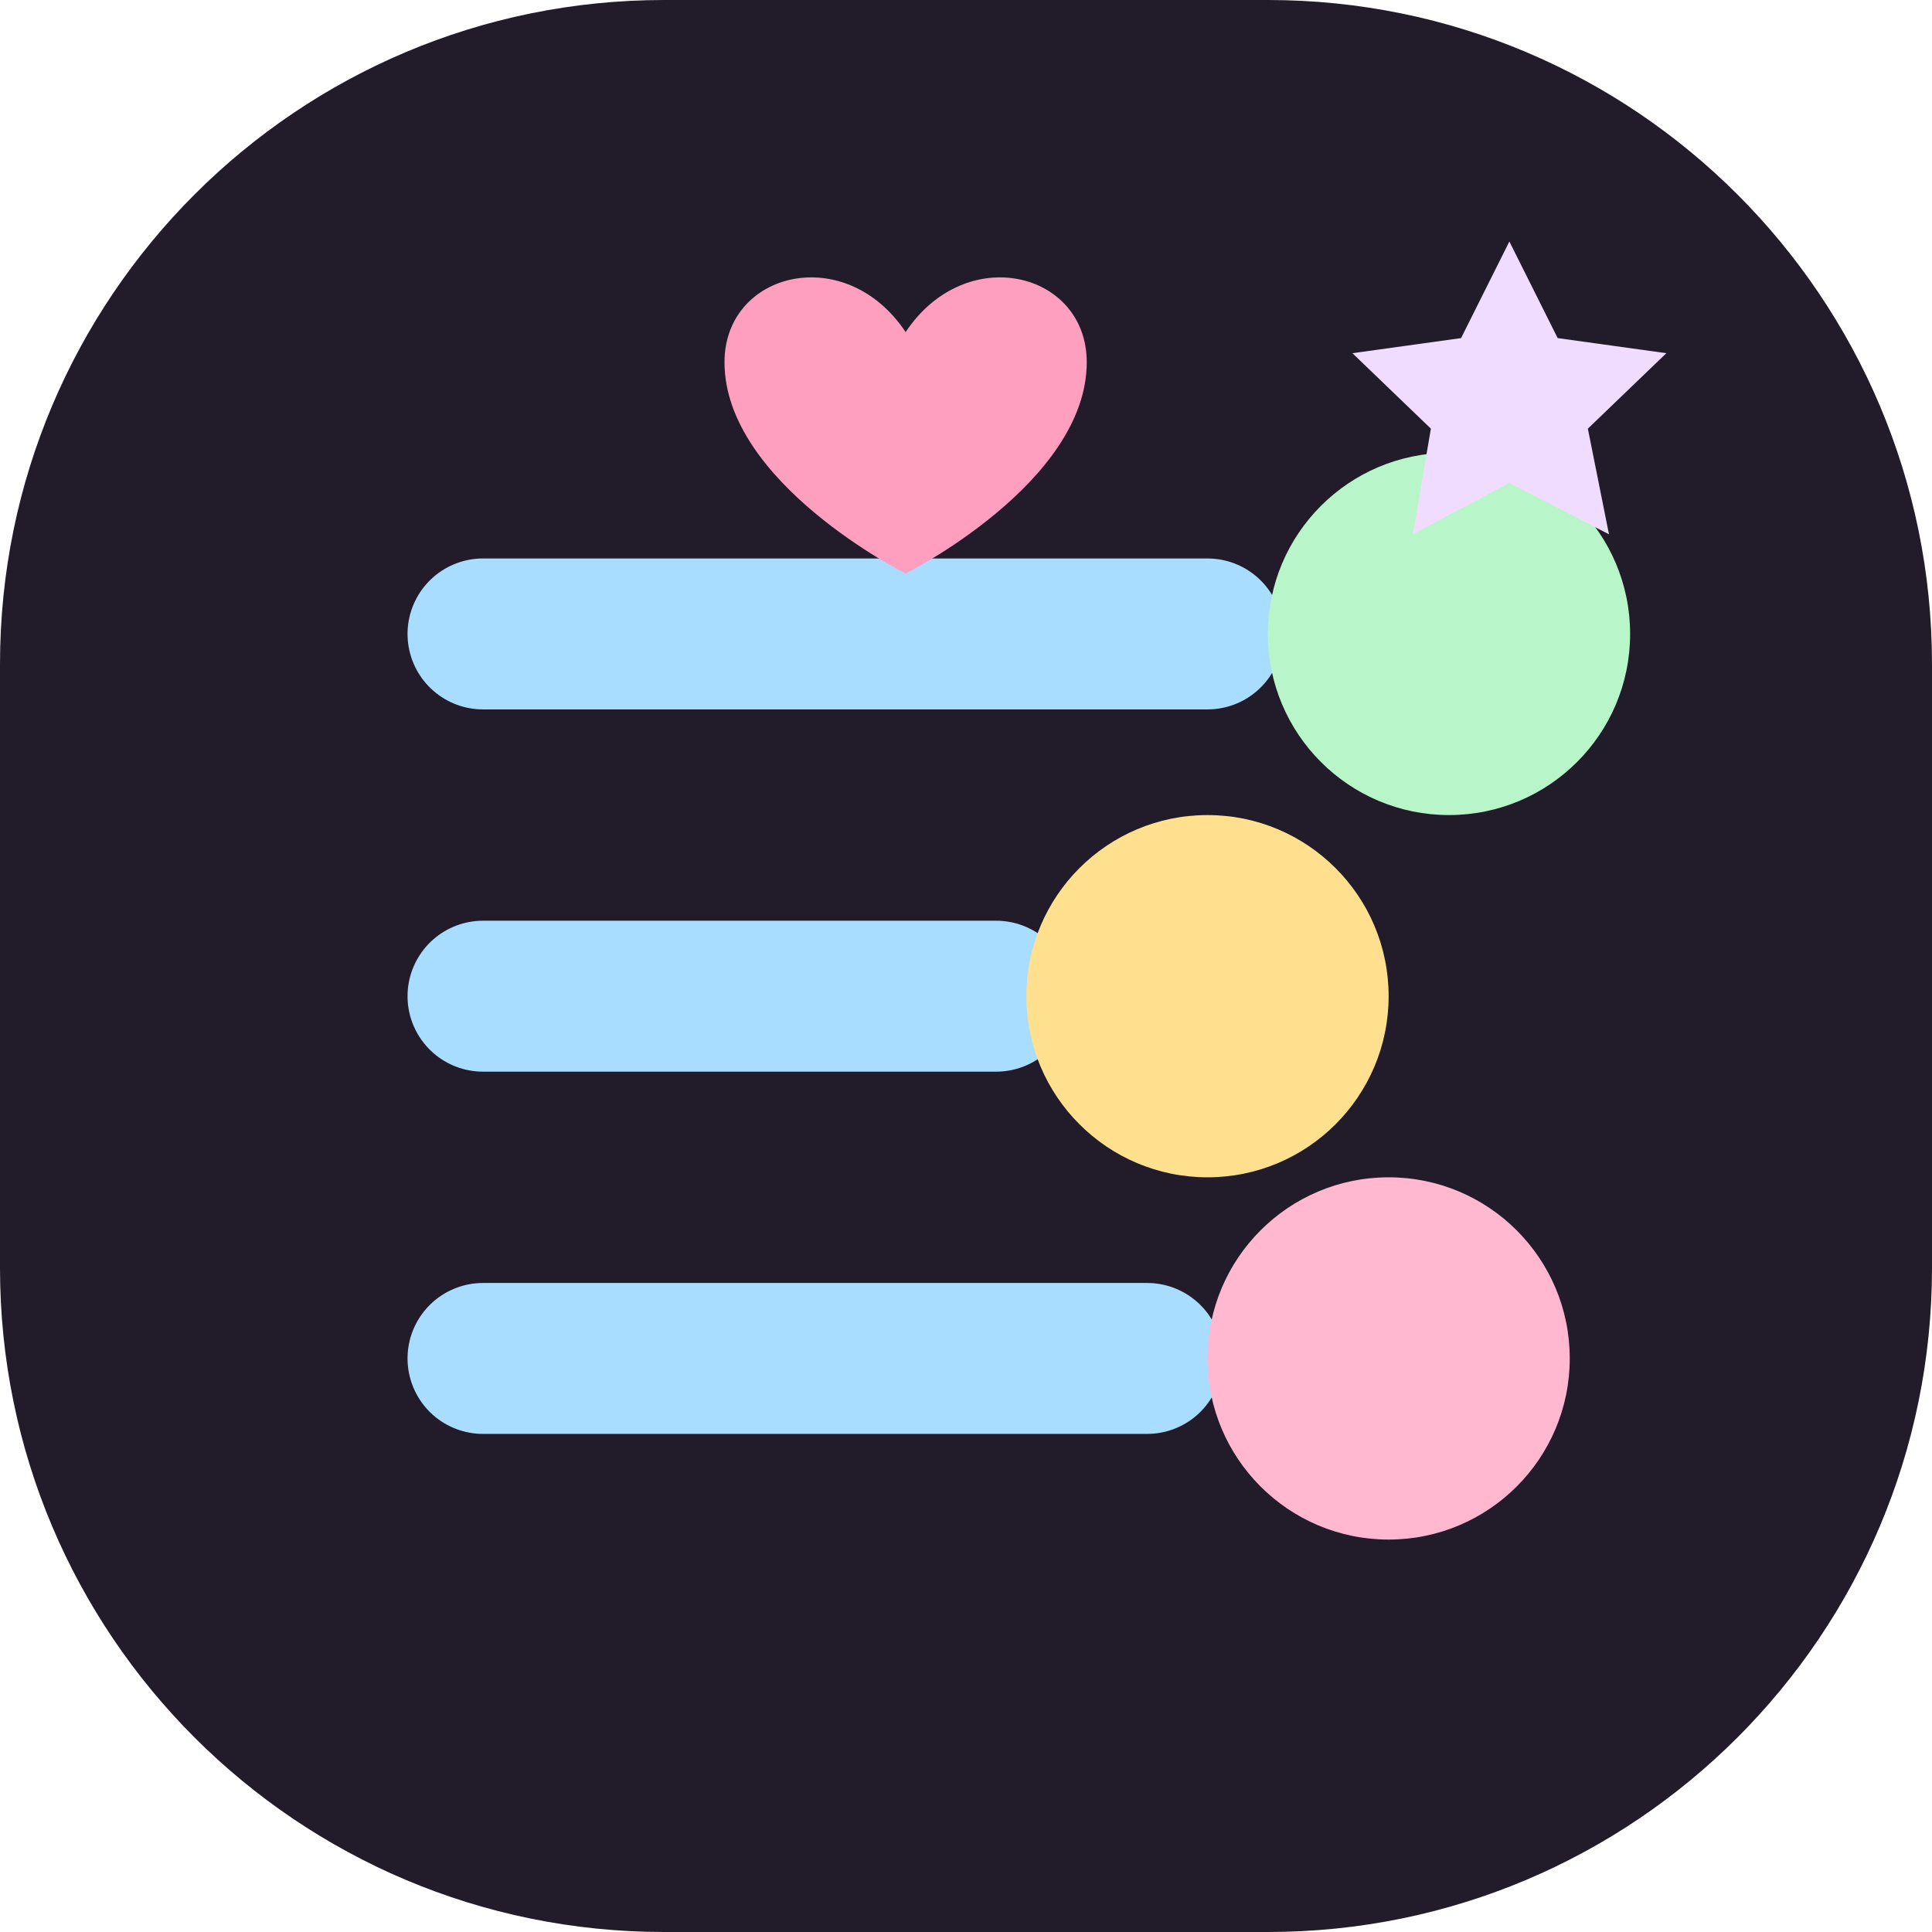
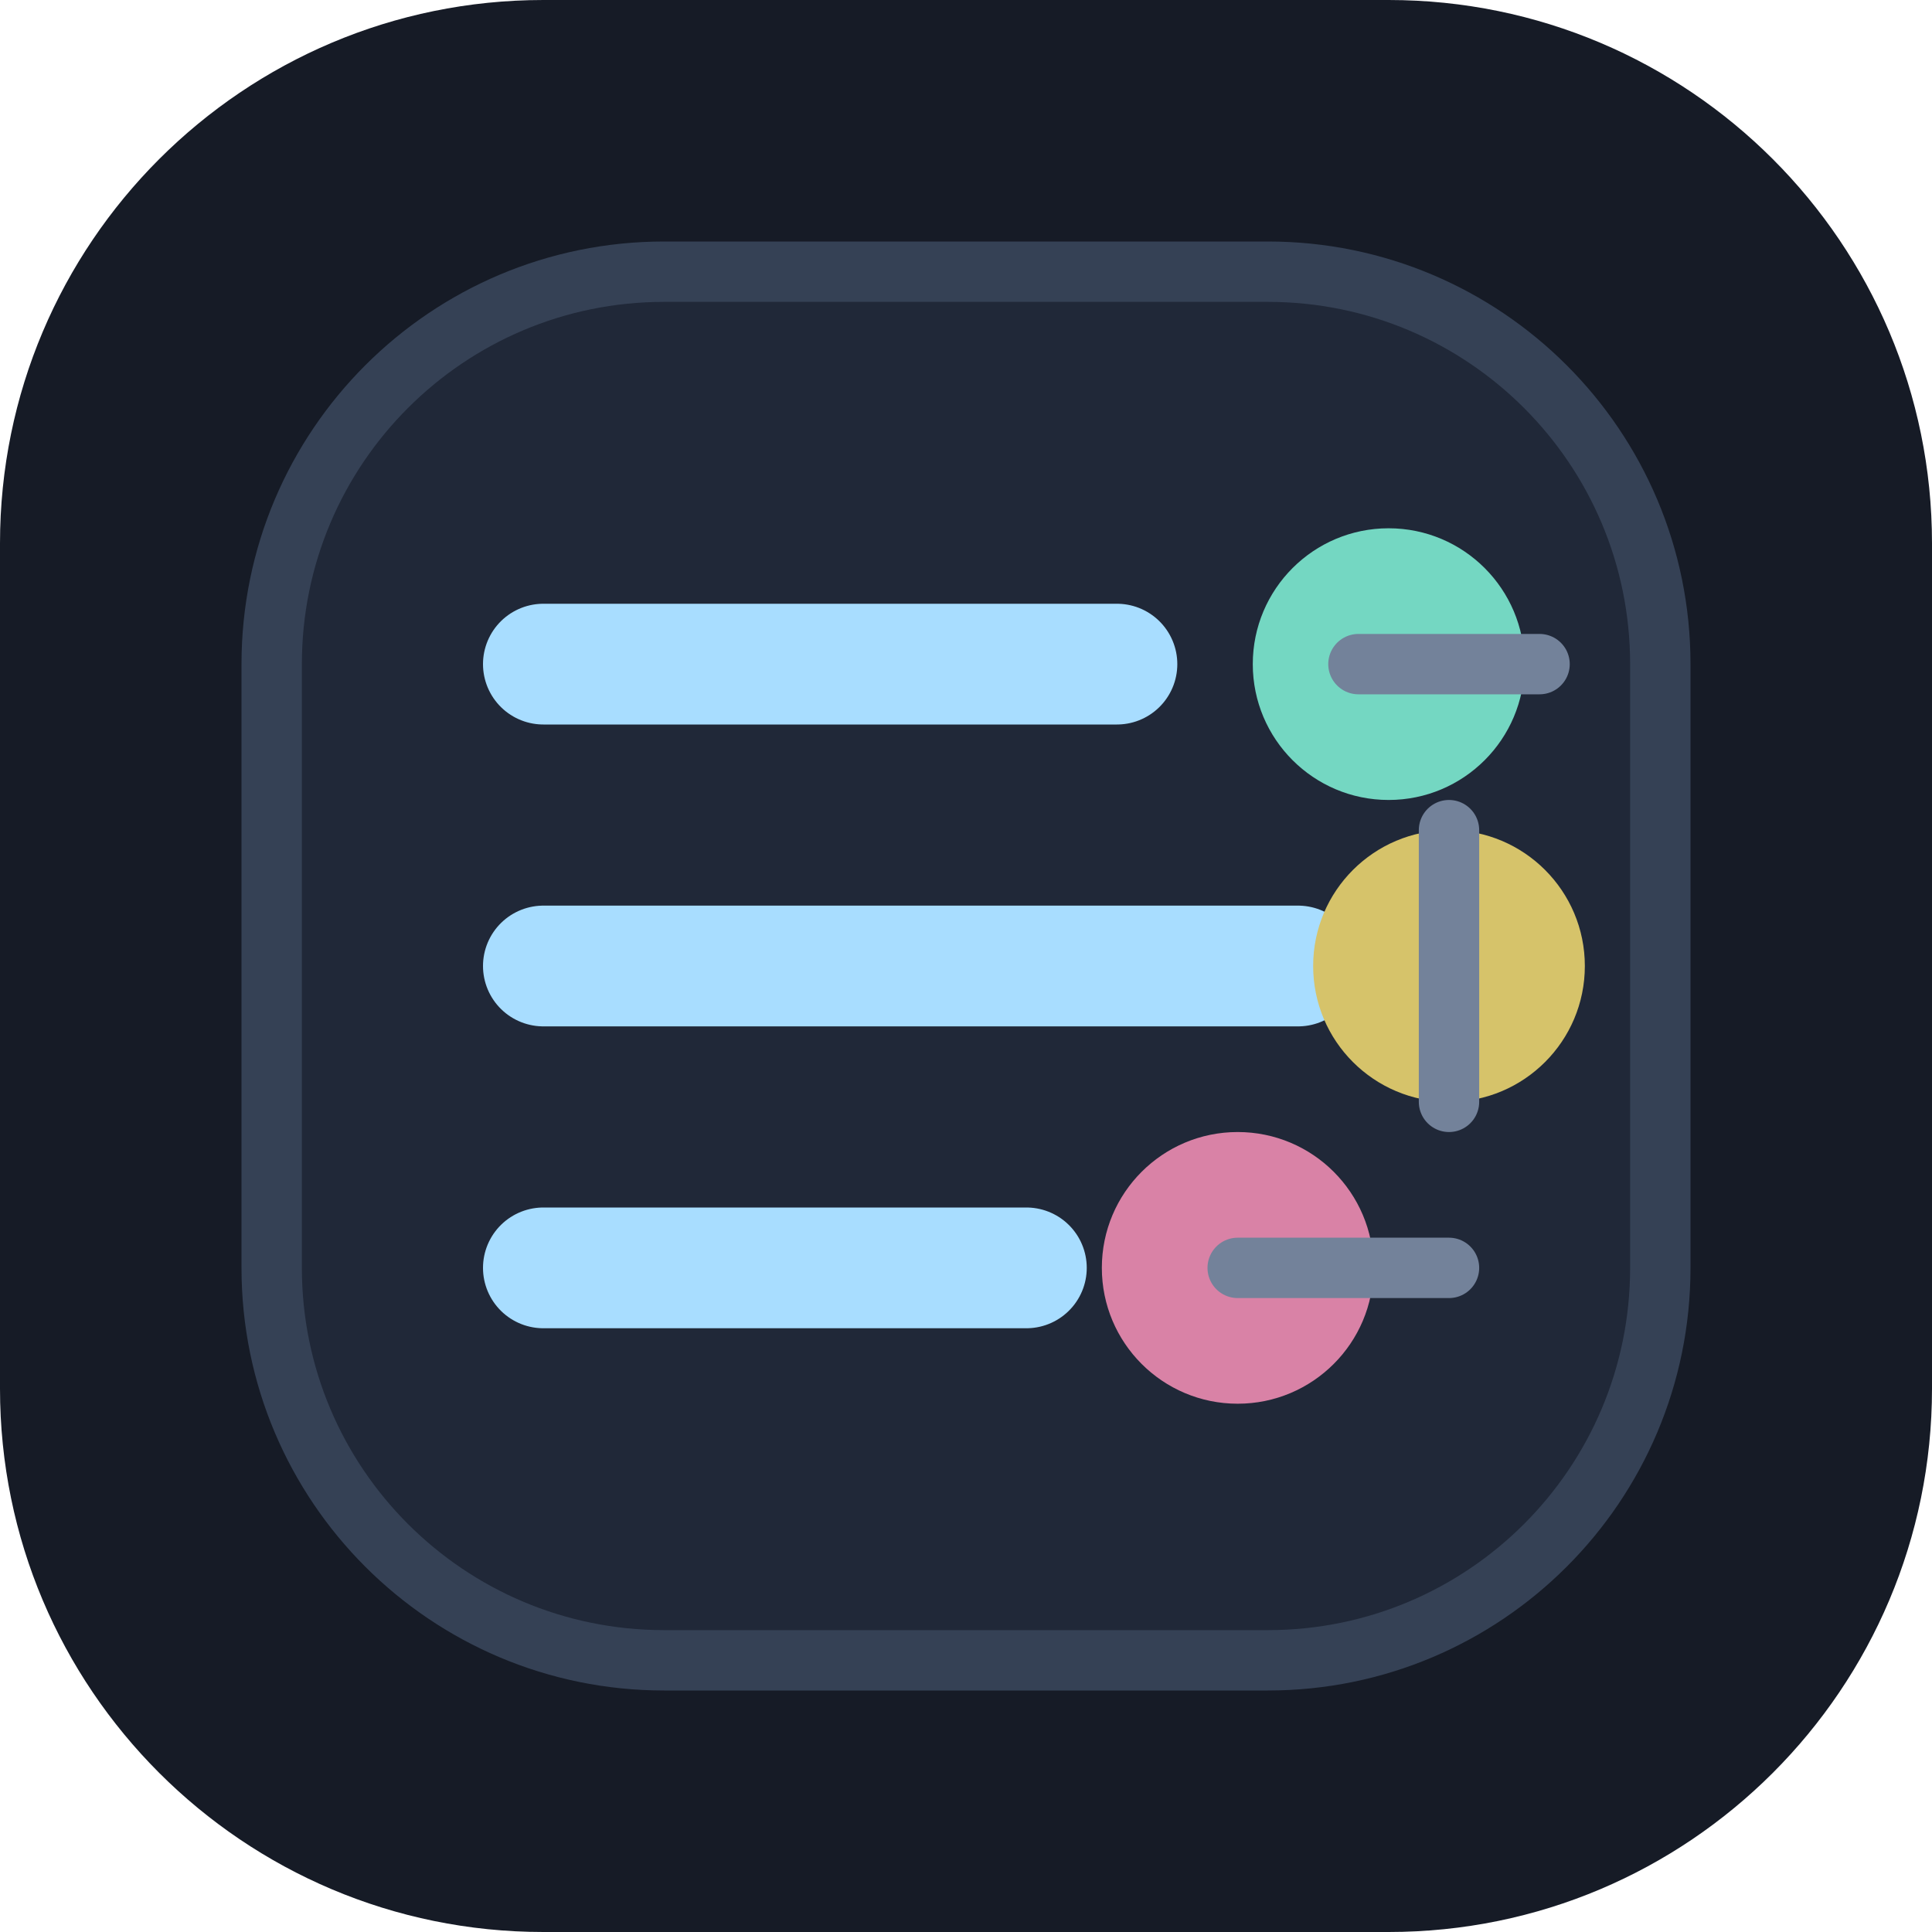
<svg xmlns="http://www.w3.org/2000/svg" viewBox="0 0 64 64" role="img" aria-label="Project dashboard mark">
-   <rect width="64" height="64" rx="22" fill="#211b2a" />
-   <path d="M16 21h24M16 33h17M16 45h22" fill="none" stroke="#a8ddff" stroke-width="5" stroke-linecap="round" />
-   <circle cx="48" cy="21" r="6" fill="#b8f5c8" />
-   <circle cx="40" cy="33" r="6" fill="#ffe08f" />
-   <circle cx="46" cy="45" r="6" fill="#ffb8cf" />
-   <path d="M50 8l1.6 3.2 3.6.5-2.6 2.5.7 3.5-3.3-1.7-3.2 1.7.6-3.5-2.6-2.5 3.6-.5z" fill="#f0dcff" />
-   <path d="M24 12c0-3 4-4 6-1 2-3 6-2 6 1 0 4-6 7-6 7s-6-3-6-7z" fill="#ff9fc0" />
+   <rect width="64" height="64" rx="18" fill="#161b26" />
+   <rect x="9" y="9" width="46" height="46" rx="13" fill="#202838" stroke="#354155" stroke-width="2" />
+   <path d="M18 22h19M18 32h25M18 42h16" fill="none" stroke="#a8ddff" stroke-width="4" stroke-linecap="round" />
+   <circle cx="46" cy="22" r="4.5" fill="#74d7c2" />
+   <circle cx="48" cy="32" r="4.5" fill="#d6c36a" />
+   <circle cx="41" cy="42" r="4.5" fill="#d982a6" />
+   <path d="M45 22h6M48 27.5v9M41 42h7" fill="none" stroke="#73829a" stroke-width="2" stroke-linecap="round" />
</svg>
